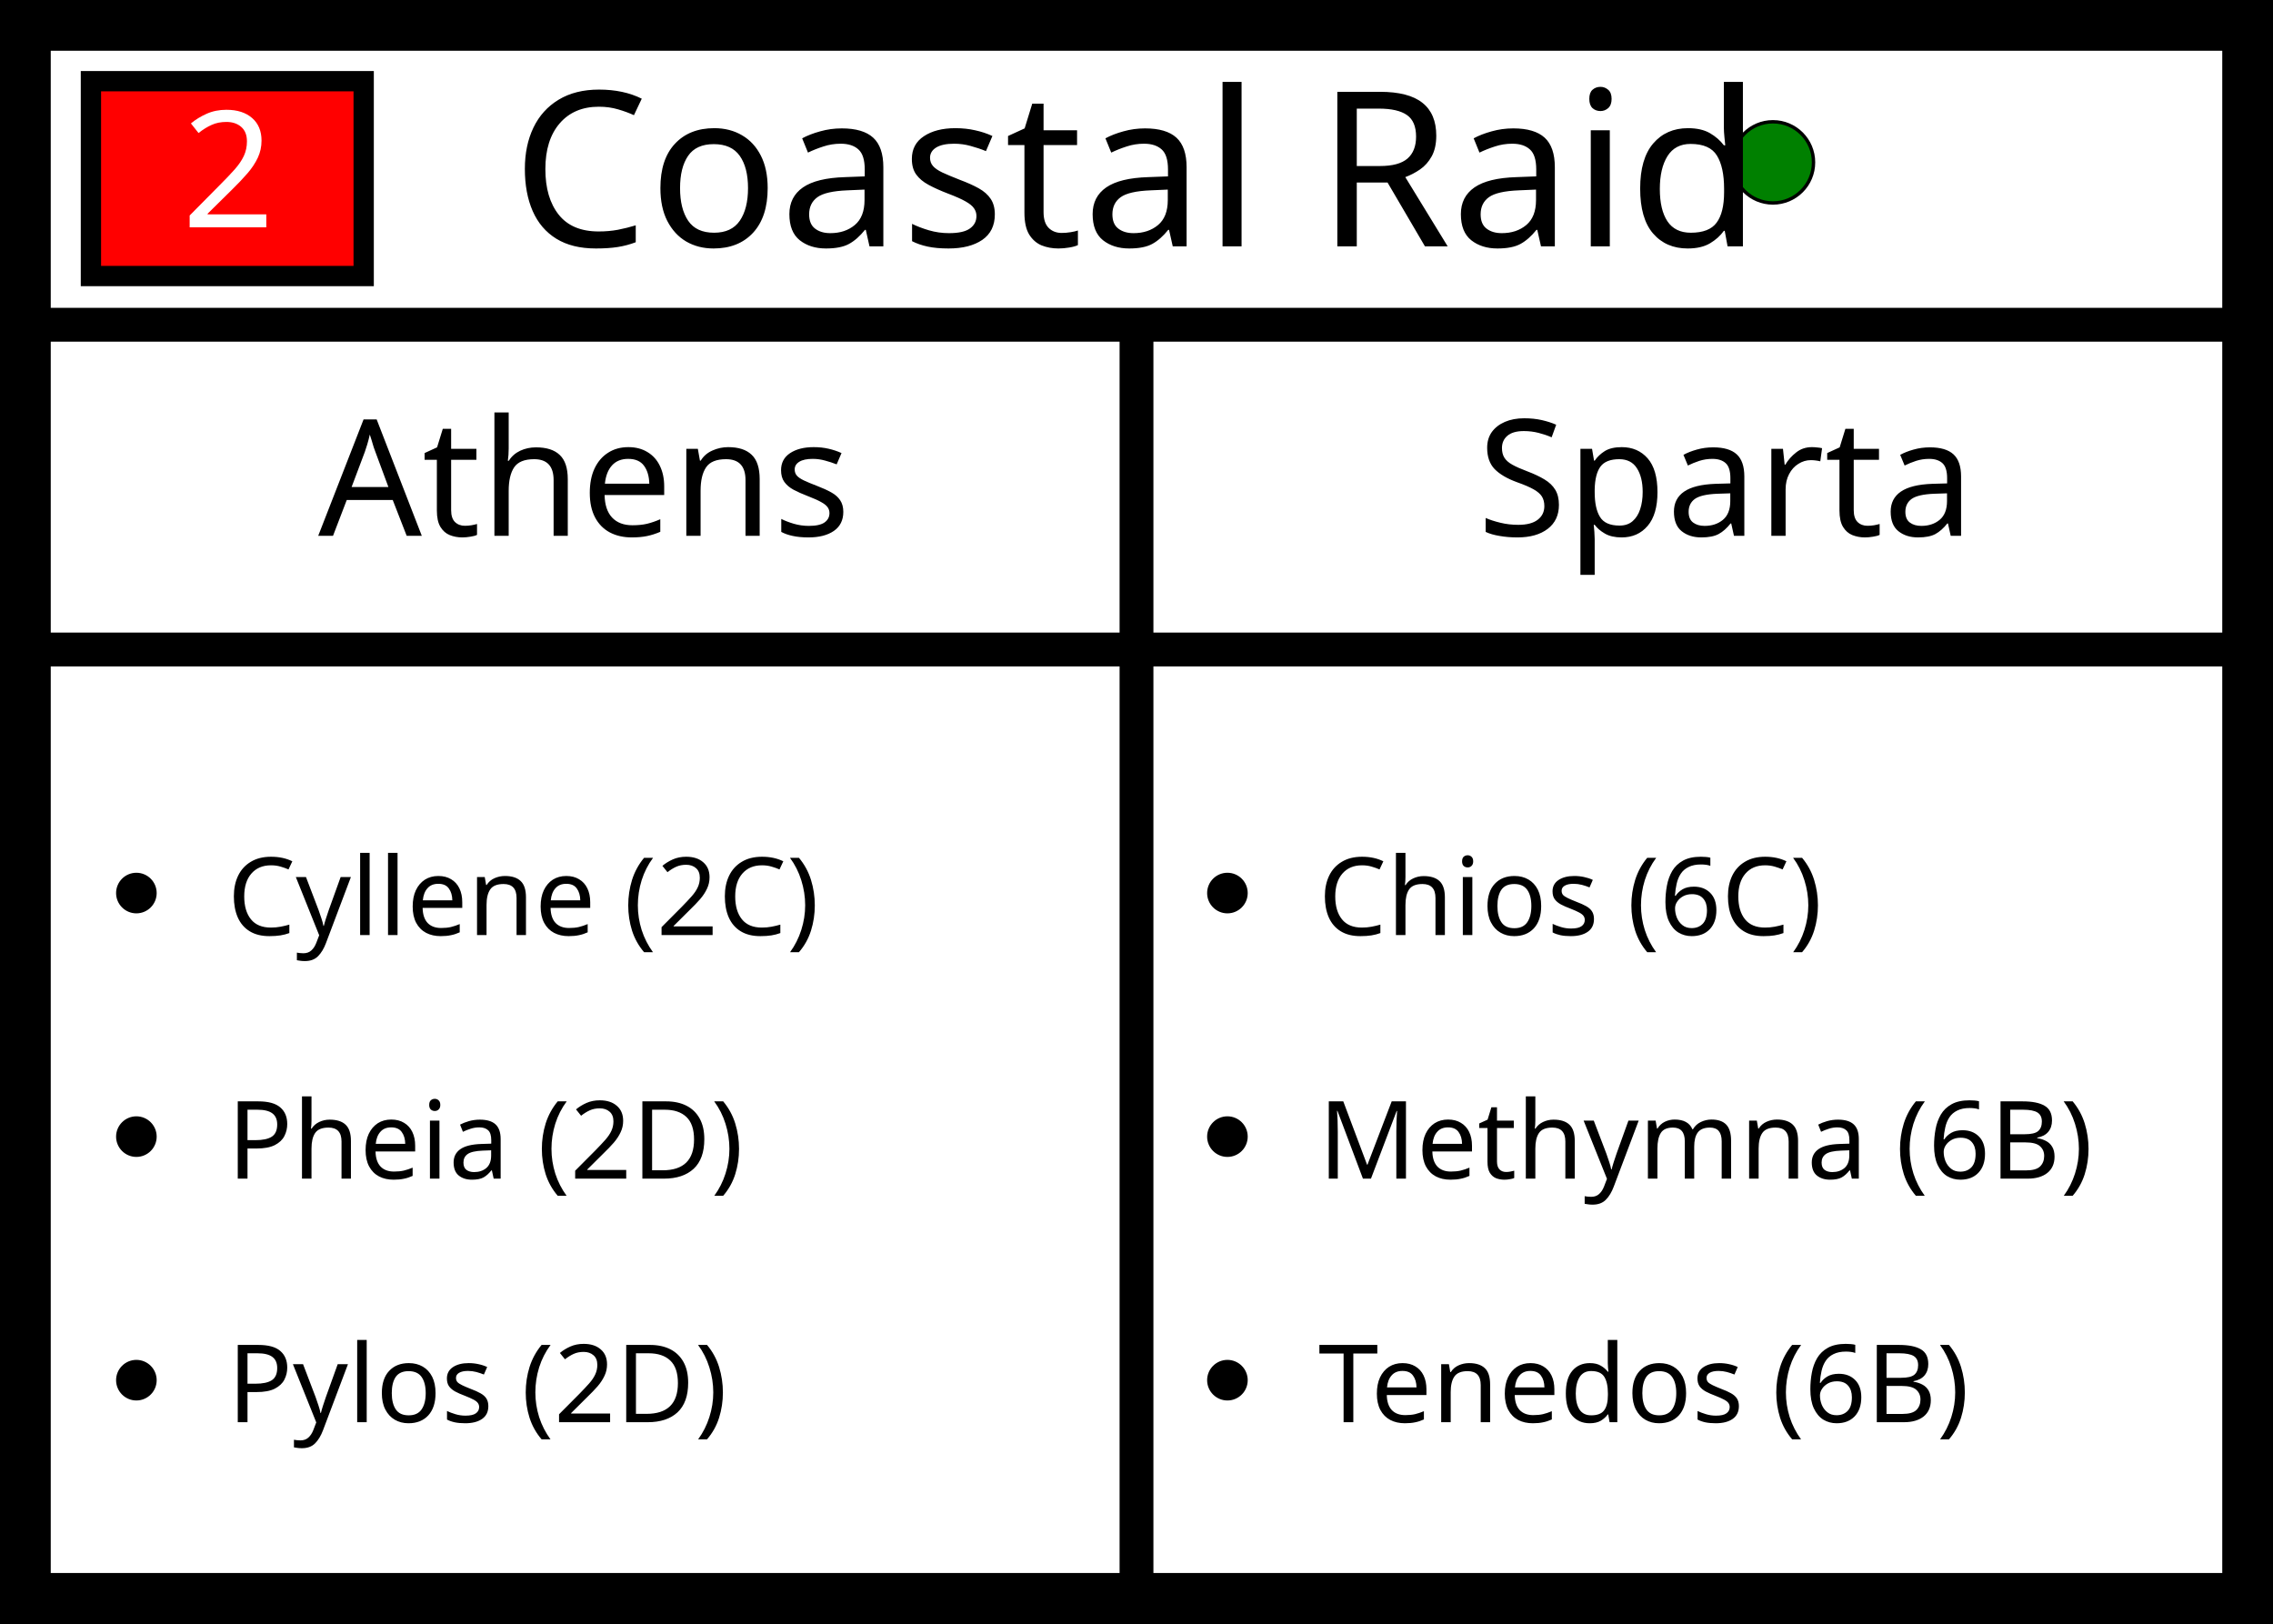
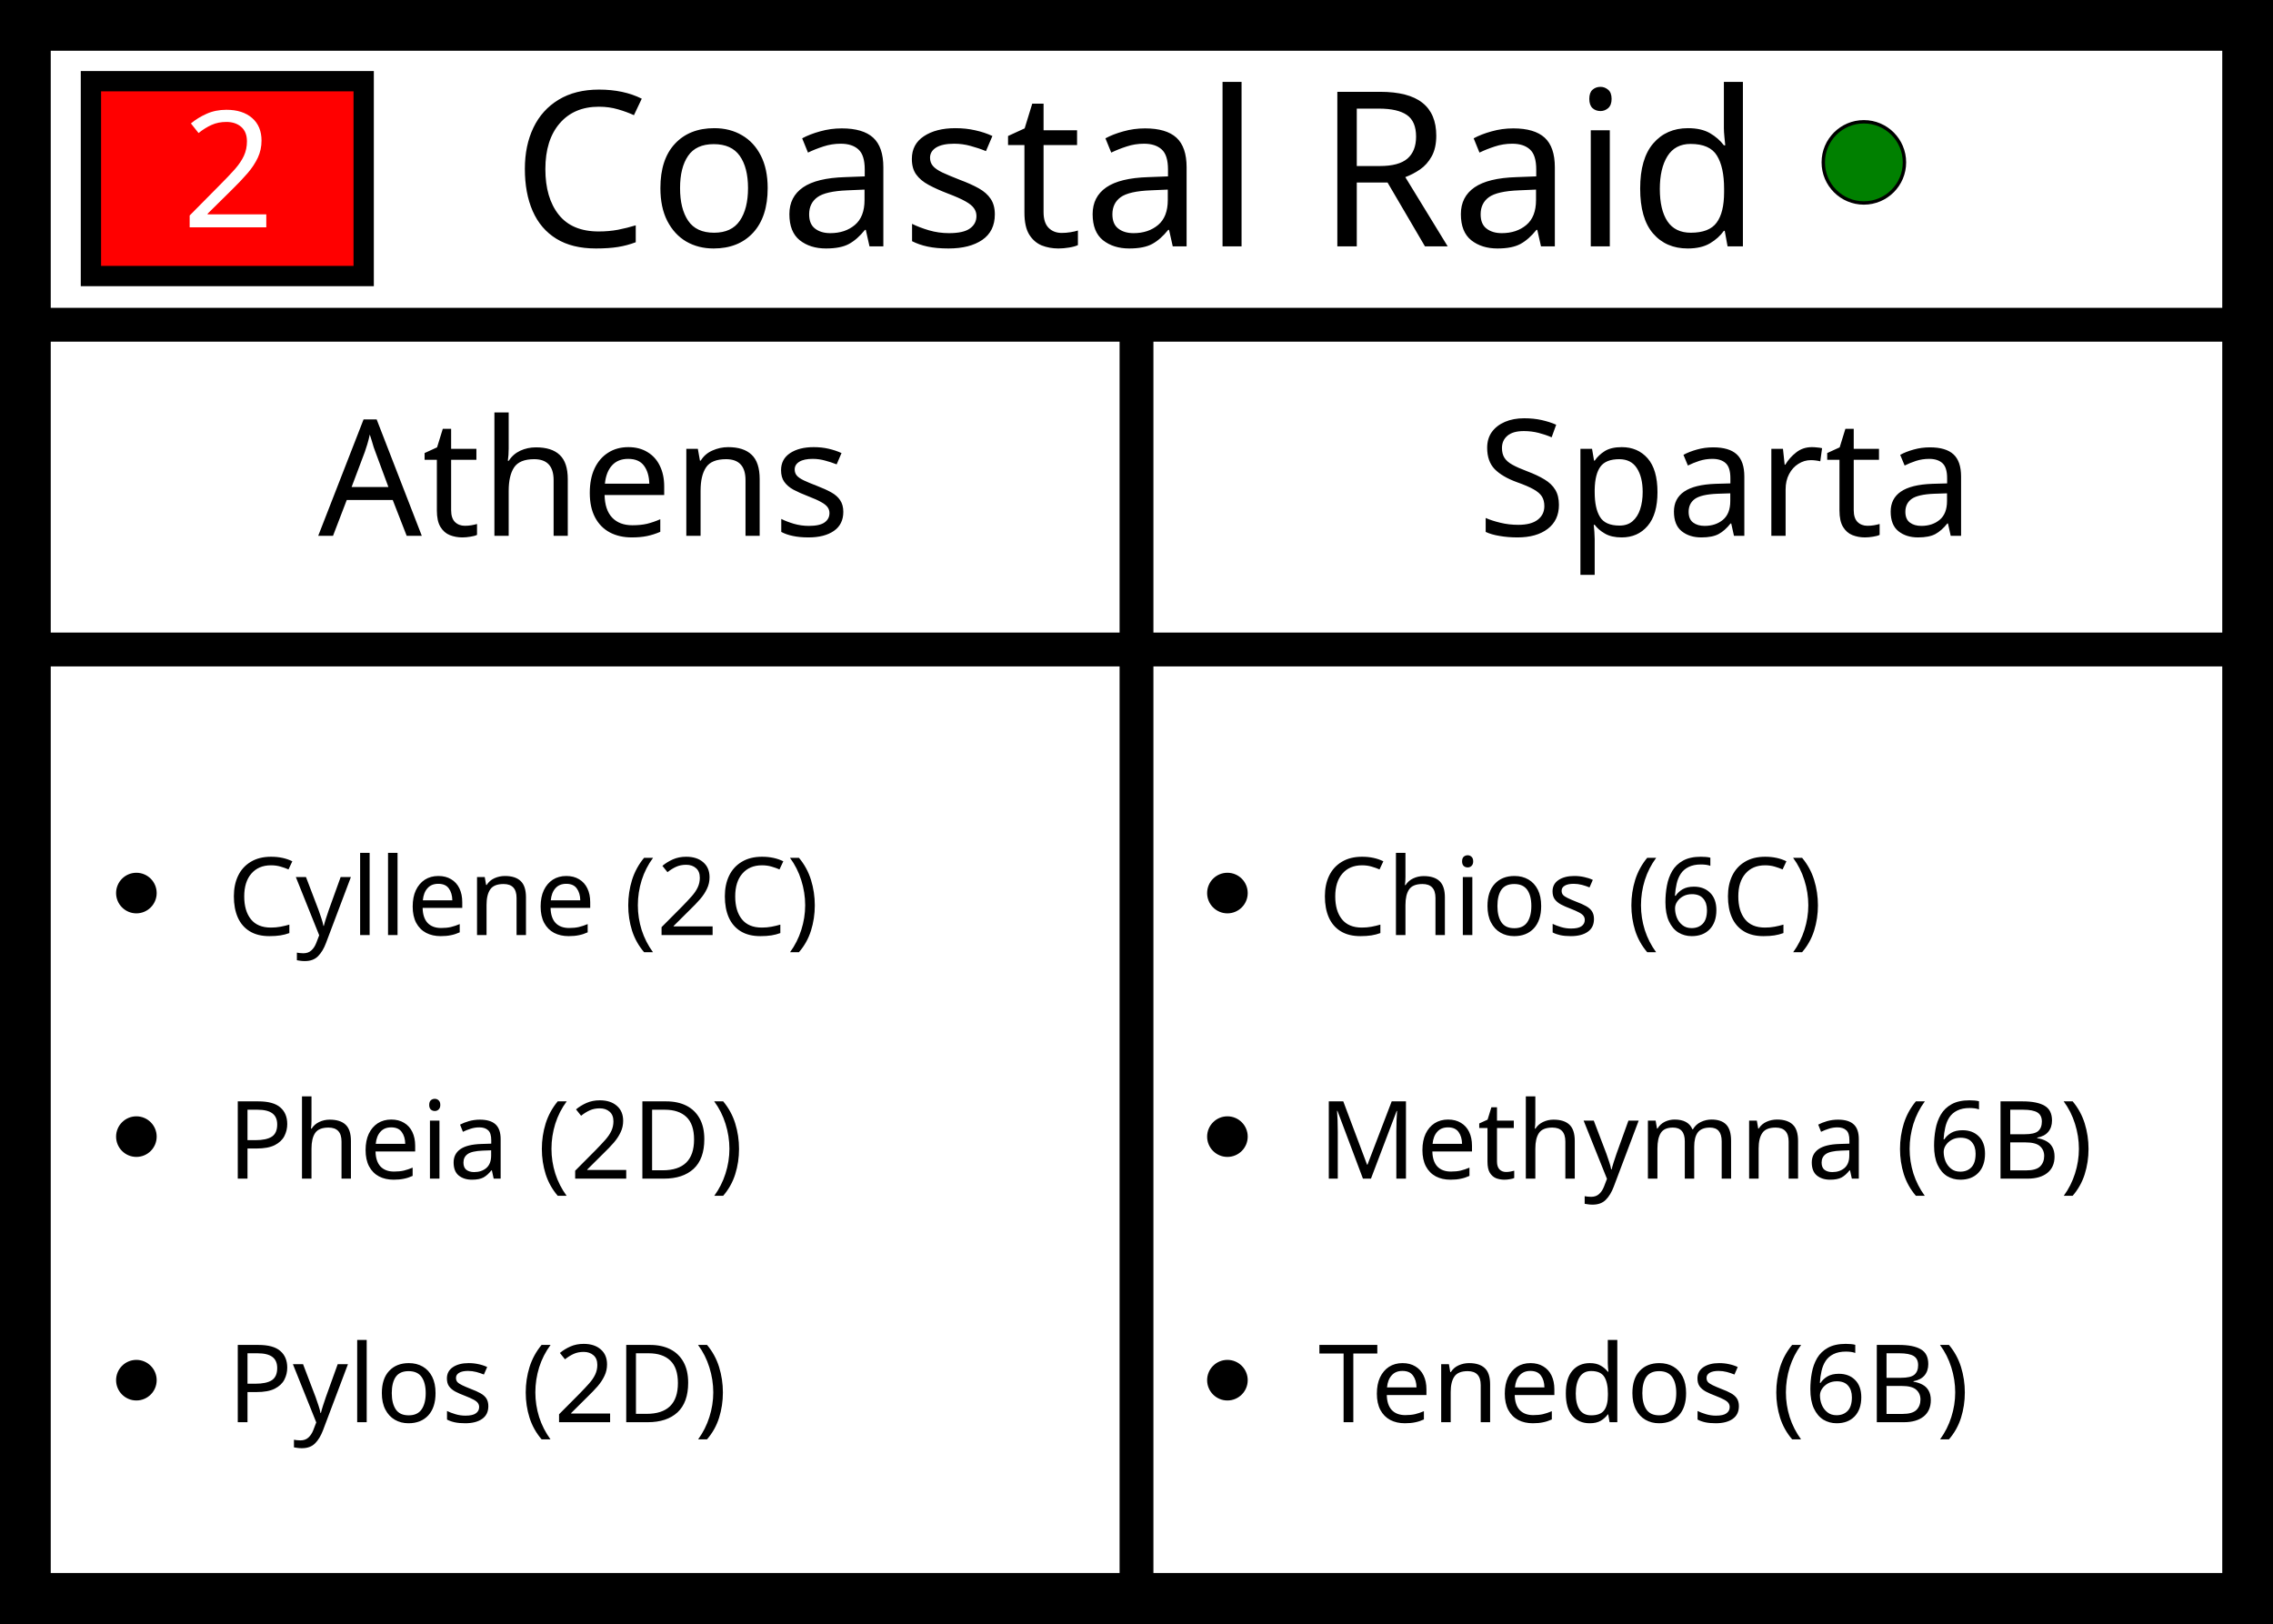
<svg xmlns="http://www.w3.org/2000/svg" width="3.5in" height="2.5in">
  <rect id="card_background" width="100%" height="100%" fill="white" stroke="black" stroke-width="15" />
  <g id="card_name" text-anchor="middle" dominant-baseline="central">
-     <circle cx="78%" cy="10%" r="6" fill="green" stroke-width="0.5" stroke="black" />
+     <circle cx="82%" cy="10%" r="6" fill="green" stroke-width="0.5" stroke="black" />
    <text font-family="Papyrus" font-size="32">
      <tspan x="50%" y="10%">Coastal Raid</tspan>
    </text>
  </g>
  <g id="ops">
    <rect x="4%" y="5%" width="12%" height="12%" fill="red" stroke="black" stroke-width="3" />
    <text>
      <tspan x="8%" y="14%" font-family="Papyrus" font-size="24" fill="white">2</tspan>
    </text>
  </g>
  <g id="major_powers">
    <text>
      <tspan x="14%" y="33%" font-family="Papyrus" font-size="24">Athens</tspan>
      <tspan x="65%" y="33%" font-family="Papyrus" font-size="24">Sparta</tspan>
    </text>
  </g>
  <g id="athens_target_list">
    <circle cx="6%" cy="55%" r="3" />
    <circle cx="6%" cy="70%" r="3" />
    <circle cx="6%" cy="85%" r="3" />
    <text font-family="Papyrus" font-size="16" dominant-baseline="central">
      <tspan x="10%" y="55%">Cyllene (2C)</tspan>
      <tspan x="10%" y="70%">Pheia (2D)</tspan>
      <tspan x="10%" y="85%">Pylos (2D)</tspan>
    </text>
  </g>
  <g id="sparta_target_list">
    <circle cx="54%" cy="55%" r="3" />
    <circle cx="54%" cy="70%" r="3" />
    <circle cx="54%" cy="85%" r="3" />
    <text font-family="Papyrus" font-size="16" dominant-baseline="central">
      <tspan x="58%" y="55%">Chios (6C)</tspan>
      <tspan x="58%" y="70%">Methymna (6B)</tspan>
      <tspan x="58%" y="85%">Tenedos (6B)</tspan>
    </text>
  </g>
  <line stroke-width="5" x1="0" y1="20%" x2="100%" y2="20%" stroke="black" />
  <line stroke-width="5" x1="0" y1="40%" x2="100%" y2="40%" stroke="black" />
  <line stroke-width="5" x1="50%" y1="20%" x2="50%" y2="100%" stroke="black" />
</svg>
